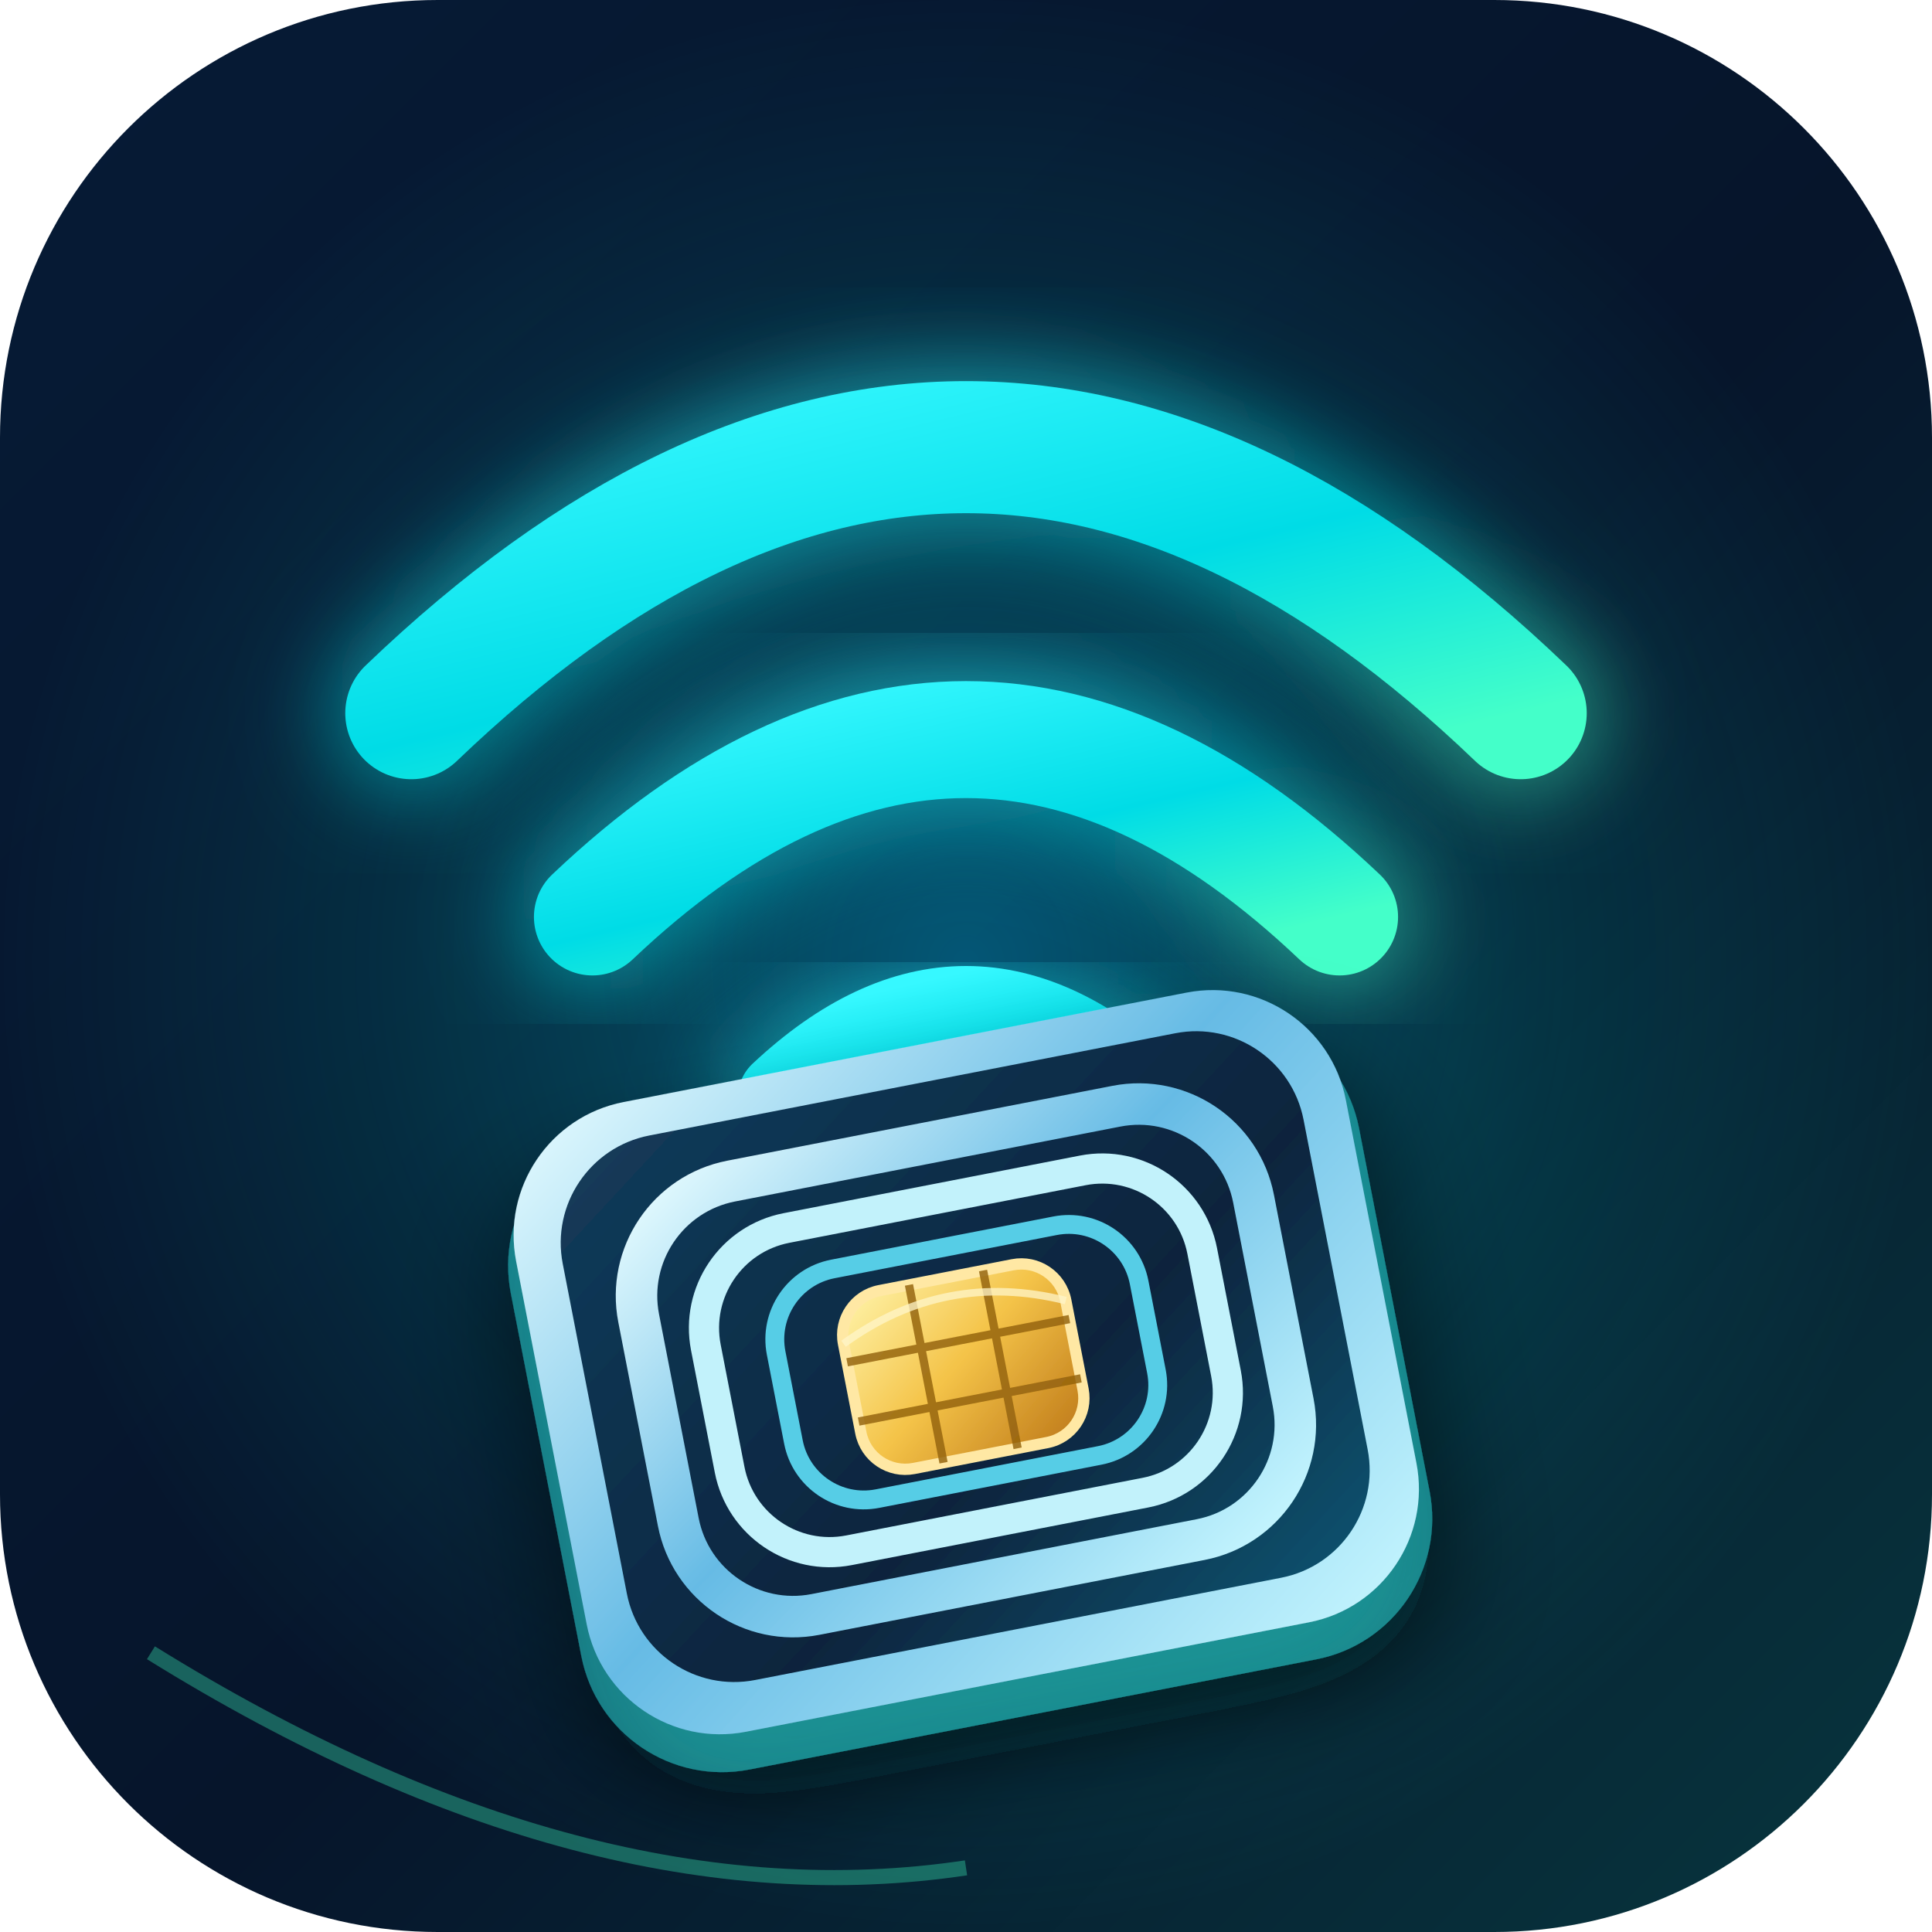
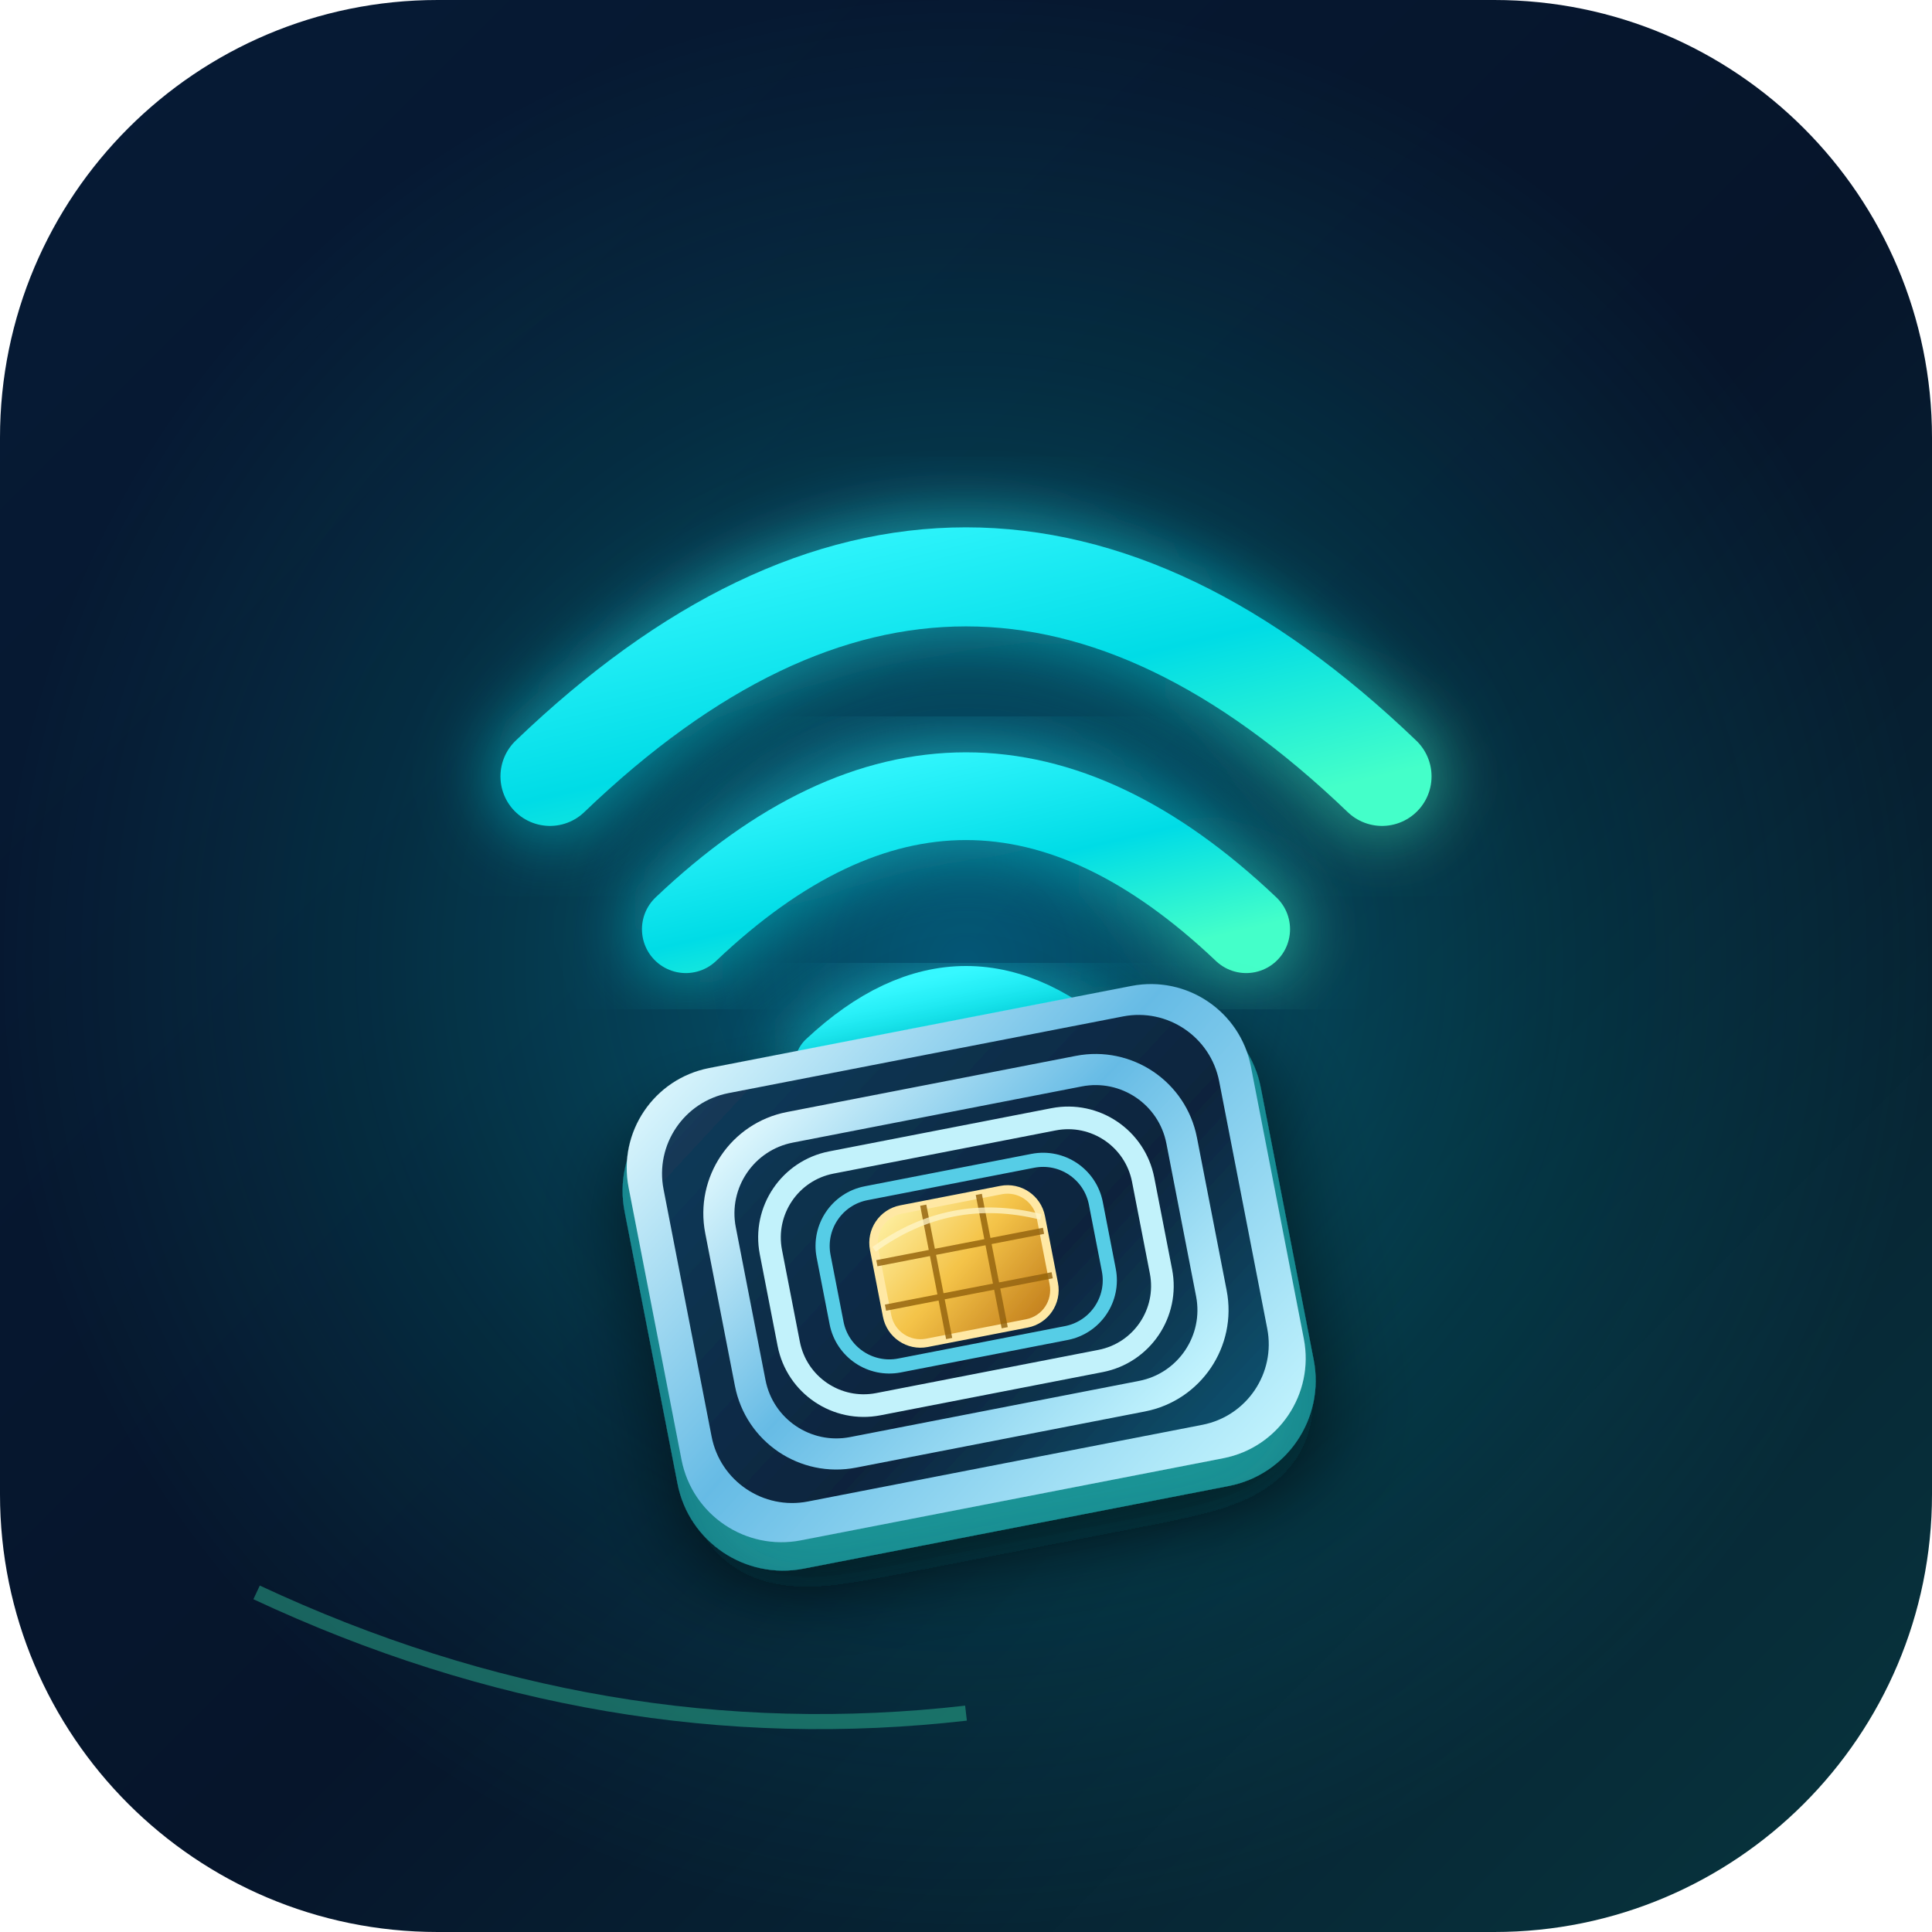
<svg xmlns="http://www.w3.org/2000/svg" width="512" height="512" viewBox="0 0 512 512" role="img" aria-label="RivoNFC contactless radio waves above an NFC chip tag">
  <defs>
    <linearGradient id="bg" x1="0" y1="0" x2="1" y2="1">
      <stop stop-color="#061b36" />
      <stop offset=".54" stop-color="#06152b" />
      <stop offset="1" stop-color="#07363e" />
    </linearGradient>
    <radialGradient id="halo">
      <stop stop-color="#00cfff" stop-opacity=".35" />
      <stop offset=".62" stop-color="#00d9d0" stop-opacity=".11" />
      <stop offset="1" stop-color="#00cdce" stop-opacity="0" />
    </radialGradient>
    <linearGradient id="signal" x1="0" y1="0" x2="1" y2="1">
      <stop stop-color="#36f8ff" />
      <stop offset=".55" stop-color="#00dce6" />
      <stop offset="1" stop-color="#44ffc9" />
    </linearGradient>
    <linearGradient id="metal" x1="0" y1="0" x2="1" y2="1">
      <stop stop-color="#e7fcff" />
      <stop offset=".45" stop-color="#66bbe5" />
      <stop offset="1" stop-color="#c8f7ff" />
    </linearGradient>
    <linearGradient id="tag" x1="0" y1="0" x2="1" y2="1">
      <stop stop-color="#133c5b" />
      <stop offset=".6" stop-color="#09243d" />
      <stop offset="1" stop-color="#0b5572" />
    </linearGradient>
    <linearGradient id="gold" x1="0" y1="0" x2="1" y2="1">
      <stop stop-color="#fff5ac" />
      <stop offset=".48" stop-color="#f4c348" />
      <stop offset="1" stop-color="#bc7617" />
    </linearGradient>
    <filter id="glow" x="-60%" y="-60%" width="220%" height="220%">
      <feGaussianBlur stdDeviation="12" />
    </filter>
    <filter id="shadow" x="-40%" y="-40%" width="180%" height="180%">
      <feDropShadow dx="0" dy="15" stdDeviation="14" flood-color="#000913" flood-opacity=".66" />
    </filter>
  </defs>
  <rect width="512" height="512" rx="116" fill="url(#bg)" />
  <circle cx="256" cy="255" r="255" fill="url(#halo)" />
-   <g stroke="url(#signal)" stroke-linecap="round" fill="none">
-     <path d="M109 189Q256 48 403 189" stroke-width="42" opacity=".52" filter="url(#glow)" />
-     <path d="M157 243Q256 149 355 243" stroke-width="38" opacity=".5" filter="url(#glow)" />
-     <path d="M208 291Q256 246 304 291" stroke-width="30" opacity=".5" filter="url(#glow)" />
-     <path d="M109 189Q256 48 403 189" stroke-width="35" />
-     <path d="M157 243Q256 149 355 243" stroke-width="31" />
-     <path d="M208 291Q256 246 304 291" stroke-width="25" />
+   <g transform="translate(64 64) scale(0.75)">
+     <g stroke="url(#signal)" stroke-linecap="round" fill="none">
+       <path d="M109 189Q256 48 403 189" stroke-width="42" opacity=".52" filter="url(#glow)" />
+       <path d="M157 243Q256 149 355 243" stroke-width="38" opacity=".5" filter="url(#glow)" />
+       <path d="M208 291Q256 246 304 291" stroke-width="30" opacity=".5" filter="url(#glow)" />
+       <path d="M109 189Q256 48 403 189" stroke-width="35" />
+       <path d="M157 243Q256 149 355 243" stroke-width="31" />
+       <path d="M208 291Q256 246 304 291" stroke-width="25" />
+     </g>
+     <g filter="url(#shadow)" transform="rotate(-11 257 371)">
+       <rect x="143" y="282" width="229" height="174" rx="38" fill="#34f8f6" opacity=".35" />
+       <rect x="146" y="276" width="224" height="170" rx="36" fill="url(#metal)" />
+       <rect x="158" y="286" width="200" height="147" rx="29" fill="url(#tag)" />
+       <rect x="175" y="302" width="166" height="117" rx="31" fill="none" stroke="url(#metal)" stroke-width="11" />
+       <rect x="191" y="317" width="134" height="87" rx="27" fill="none" stroke="#c2f2fb" stroke-width="8" />
+       <rect x="209" y="330" width="98" height="62" rx="19" fill="none" stroke="#56cde6" stroke-width="5" />
+       <rect x="227" y="338" width="60" height="48" rx="12" fill="url(#gold)" stroke="#ffe8a4" stroke-width="3" />
+       <path d="M227 355H287M227 371H287M247 338V386M267 338V386" fill="none" stroke="#93620c" stroke-width="2.2" opacity=".82" />
+       <path d="M227 350Q257 336 287 350" fill="none" stroke="#fff6c9" stroke-width="2" opacity=".75" />
+     </g>
  </g>
-   <g filter="url(#shadow)" transform="rotate(-11 257 371)">
-     <rect x="143" y="282" width="229" height="174" rx="38" fill="#34f8f6" opacity=".35" />
-     <rect x="146" y="276" width="224" height="170" rx="36" fill="url(#metal)" />
-     <rect x="158" y="286" width="200" height="147" rx="29" fill="url(#tag)" />
-     <rect x="175" y="302" width="166" height="117" rx="31" fill="none" stroke="url(#metal)" stroke-width="11" />
-     <rect x="191" y="317" width="134" height="87" rx="27" fill="none" stroke="#c2f2fb" stroke-width="8" />
-     <rect x="209" y="330" width="98" height="62" rx="19" fill="none" stroke="#56cde6" stroke-width="5" />
-     <rect x="227" y="338" width="60" height="48" rx="12" fill="url(#gold)" stroke="#ffe8a4" stroke-width="3" />
-     <path d="M227 355H287M227 371H287M247 338V386M267 338V386" fill="none" stroke="#93620c" stroke-width="2.2" opacity=".82" />
-     <path d="M227 350Q257 336 287 350" fill="none" stroke="#fff6c9" stroke-width="2" opacity=".75" />
-   </g>
-   <path d="M40 438Q156 510 256 495" fill="none" stroke="#3fffc2" stroke-width="4" opacity=".33" />
+   <path d="M68 422Q160 465 256 454" fill="none" stroke="#3fffc2" stroke-width="4" opacity=".33" />
</svg>
